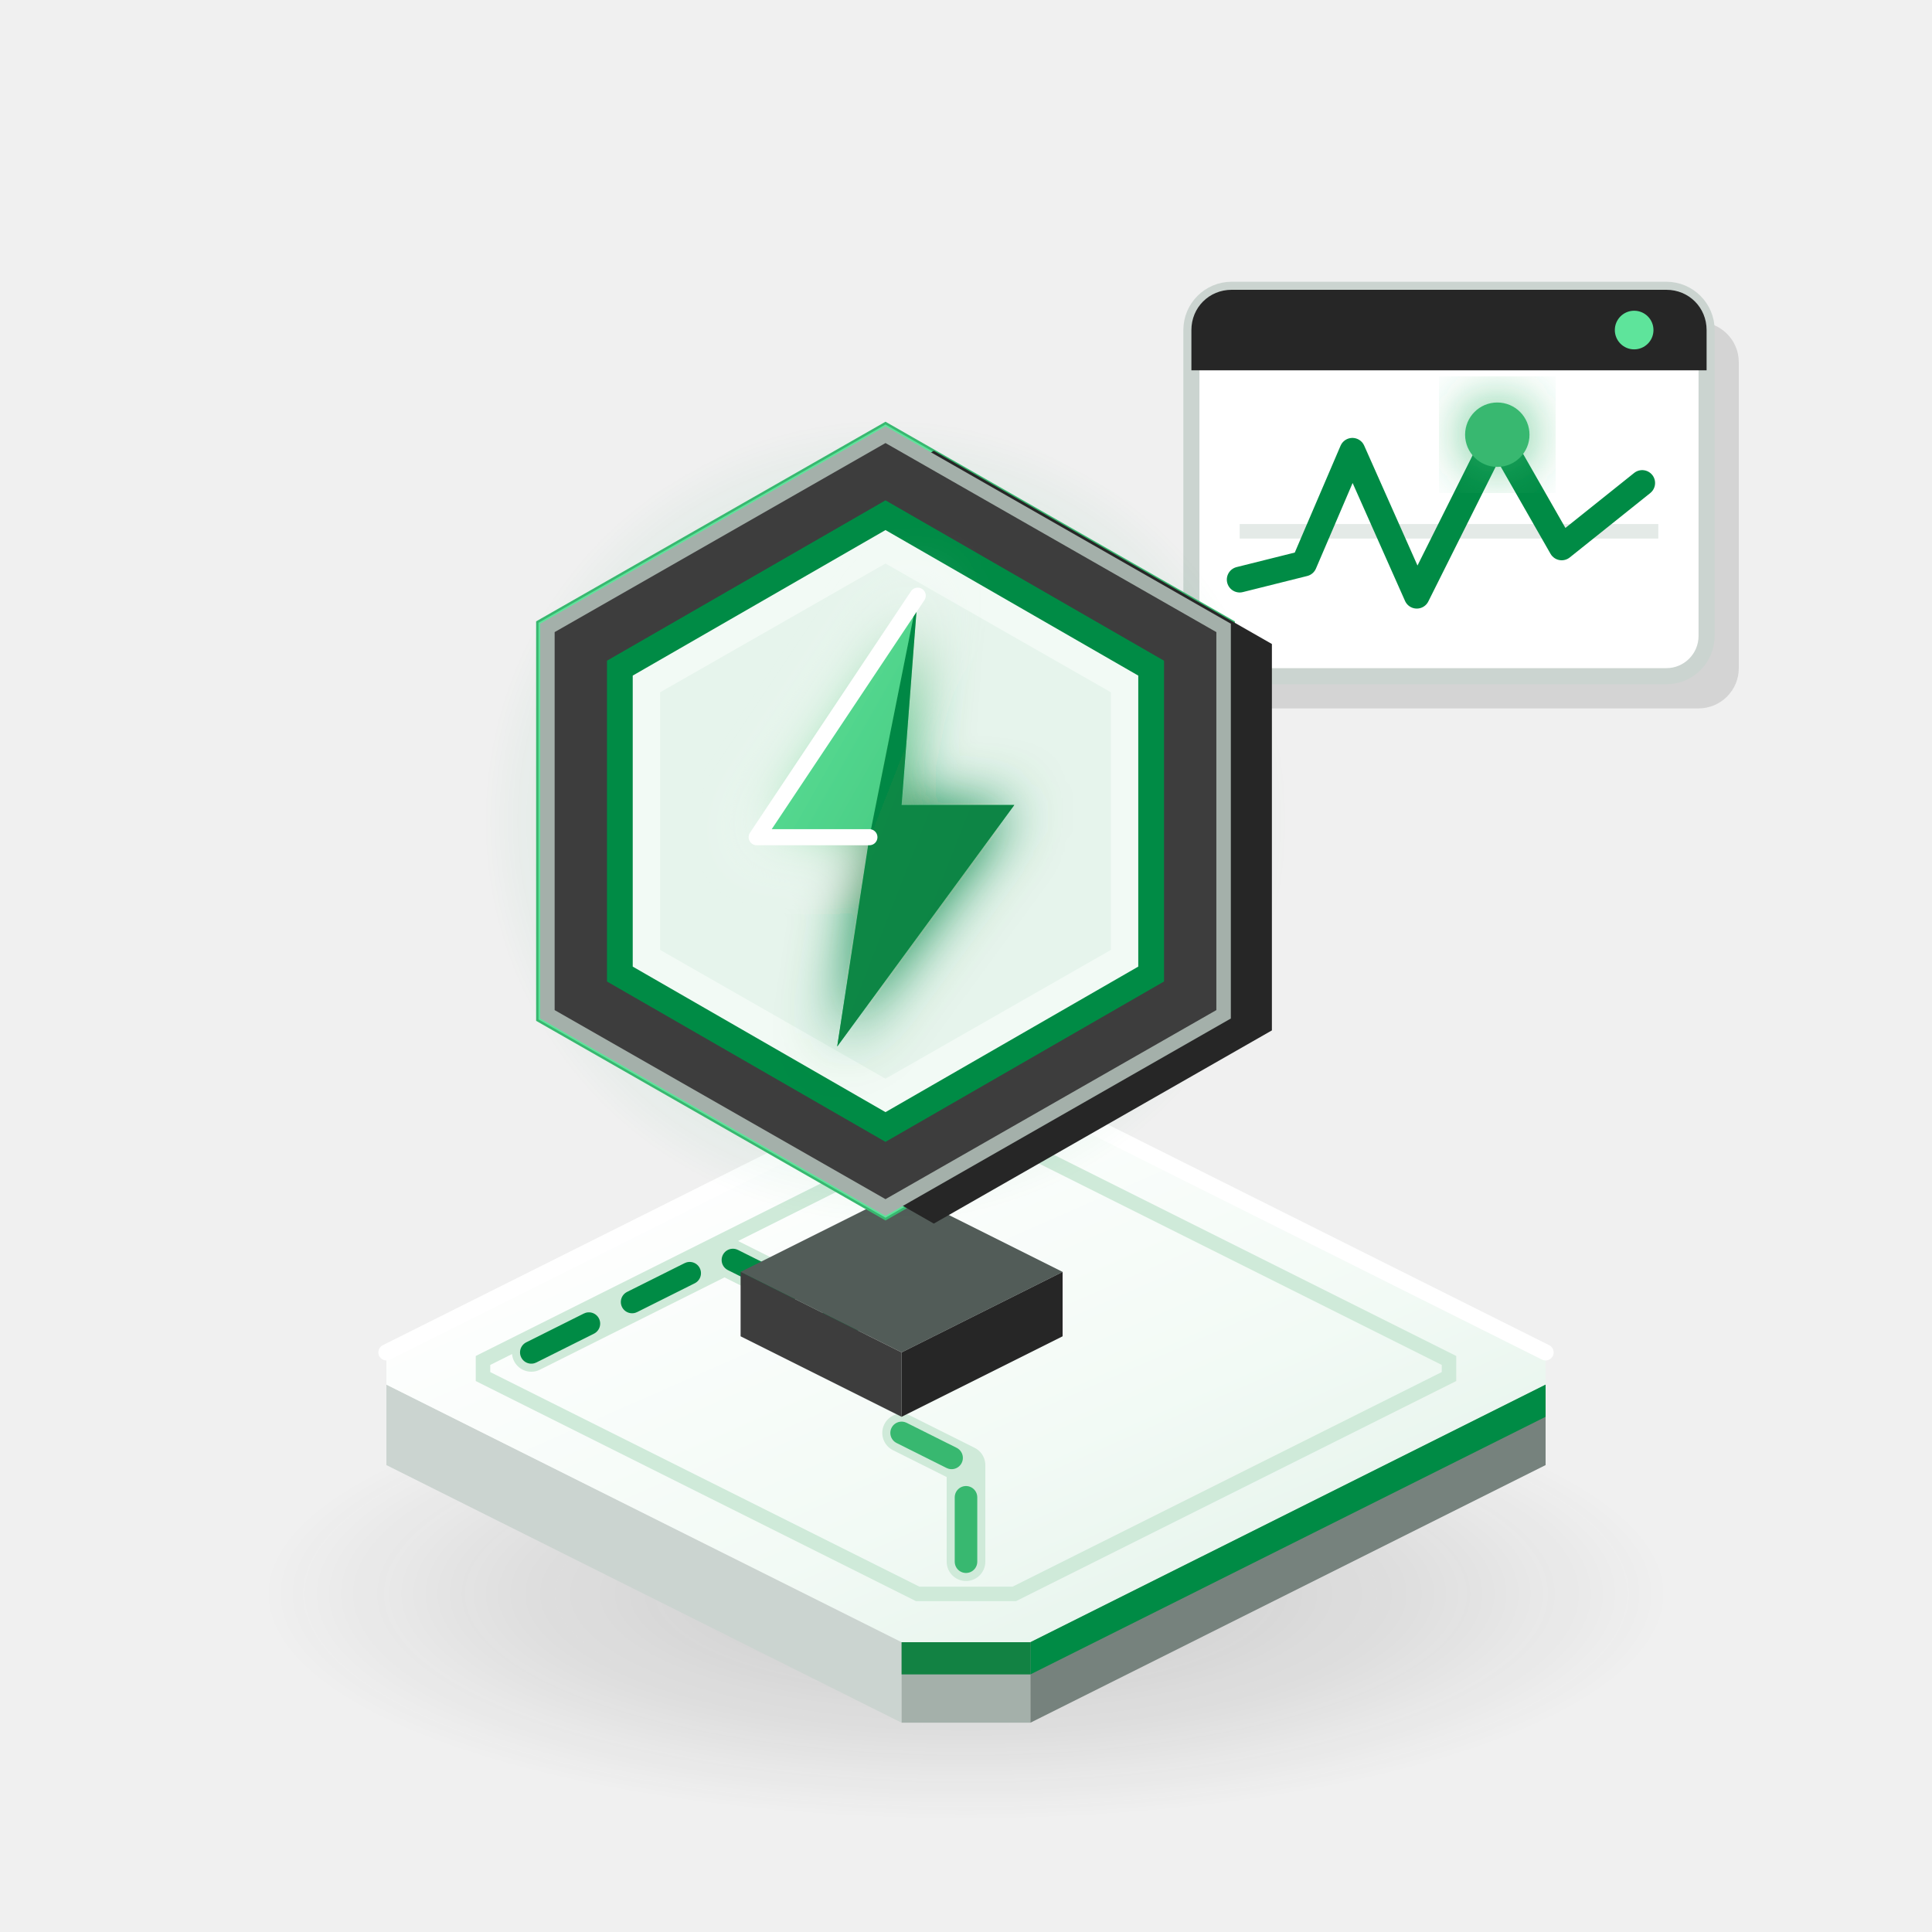
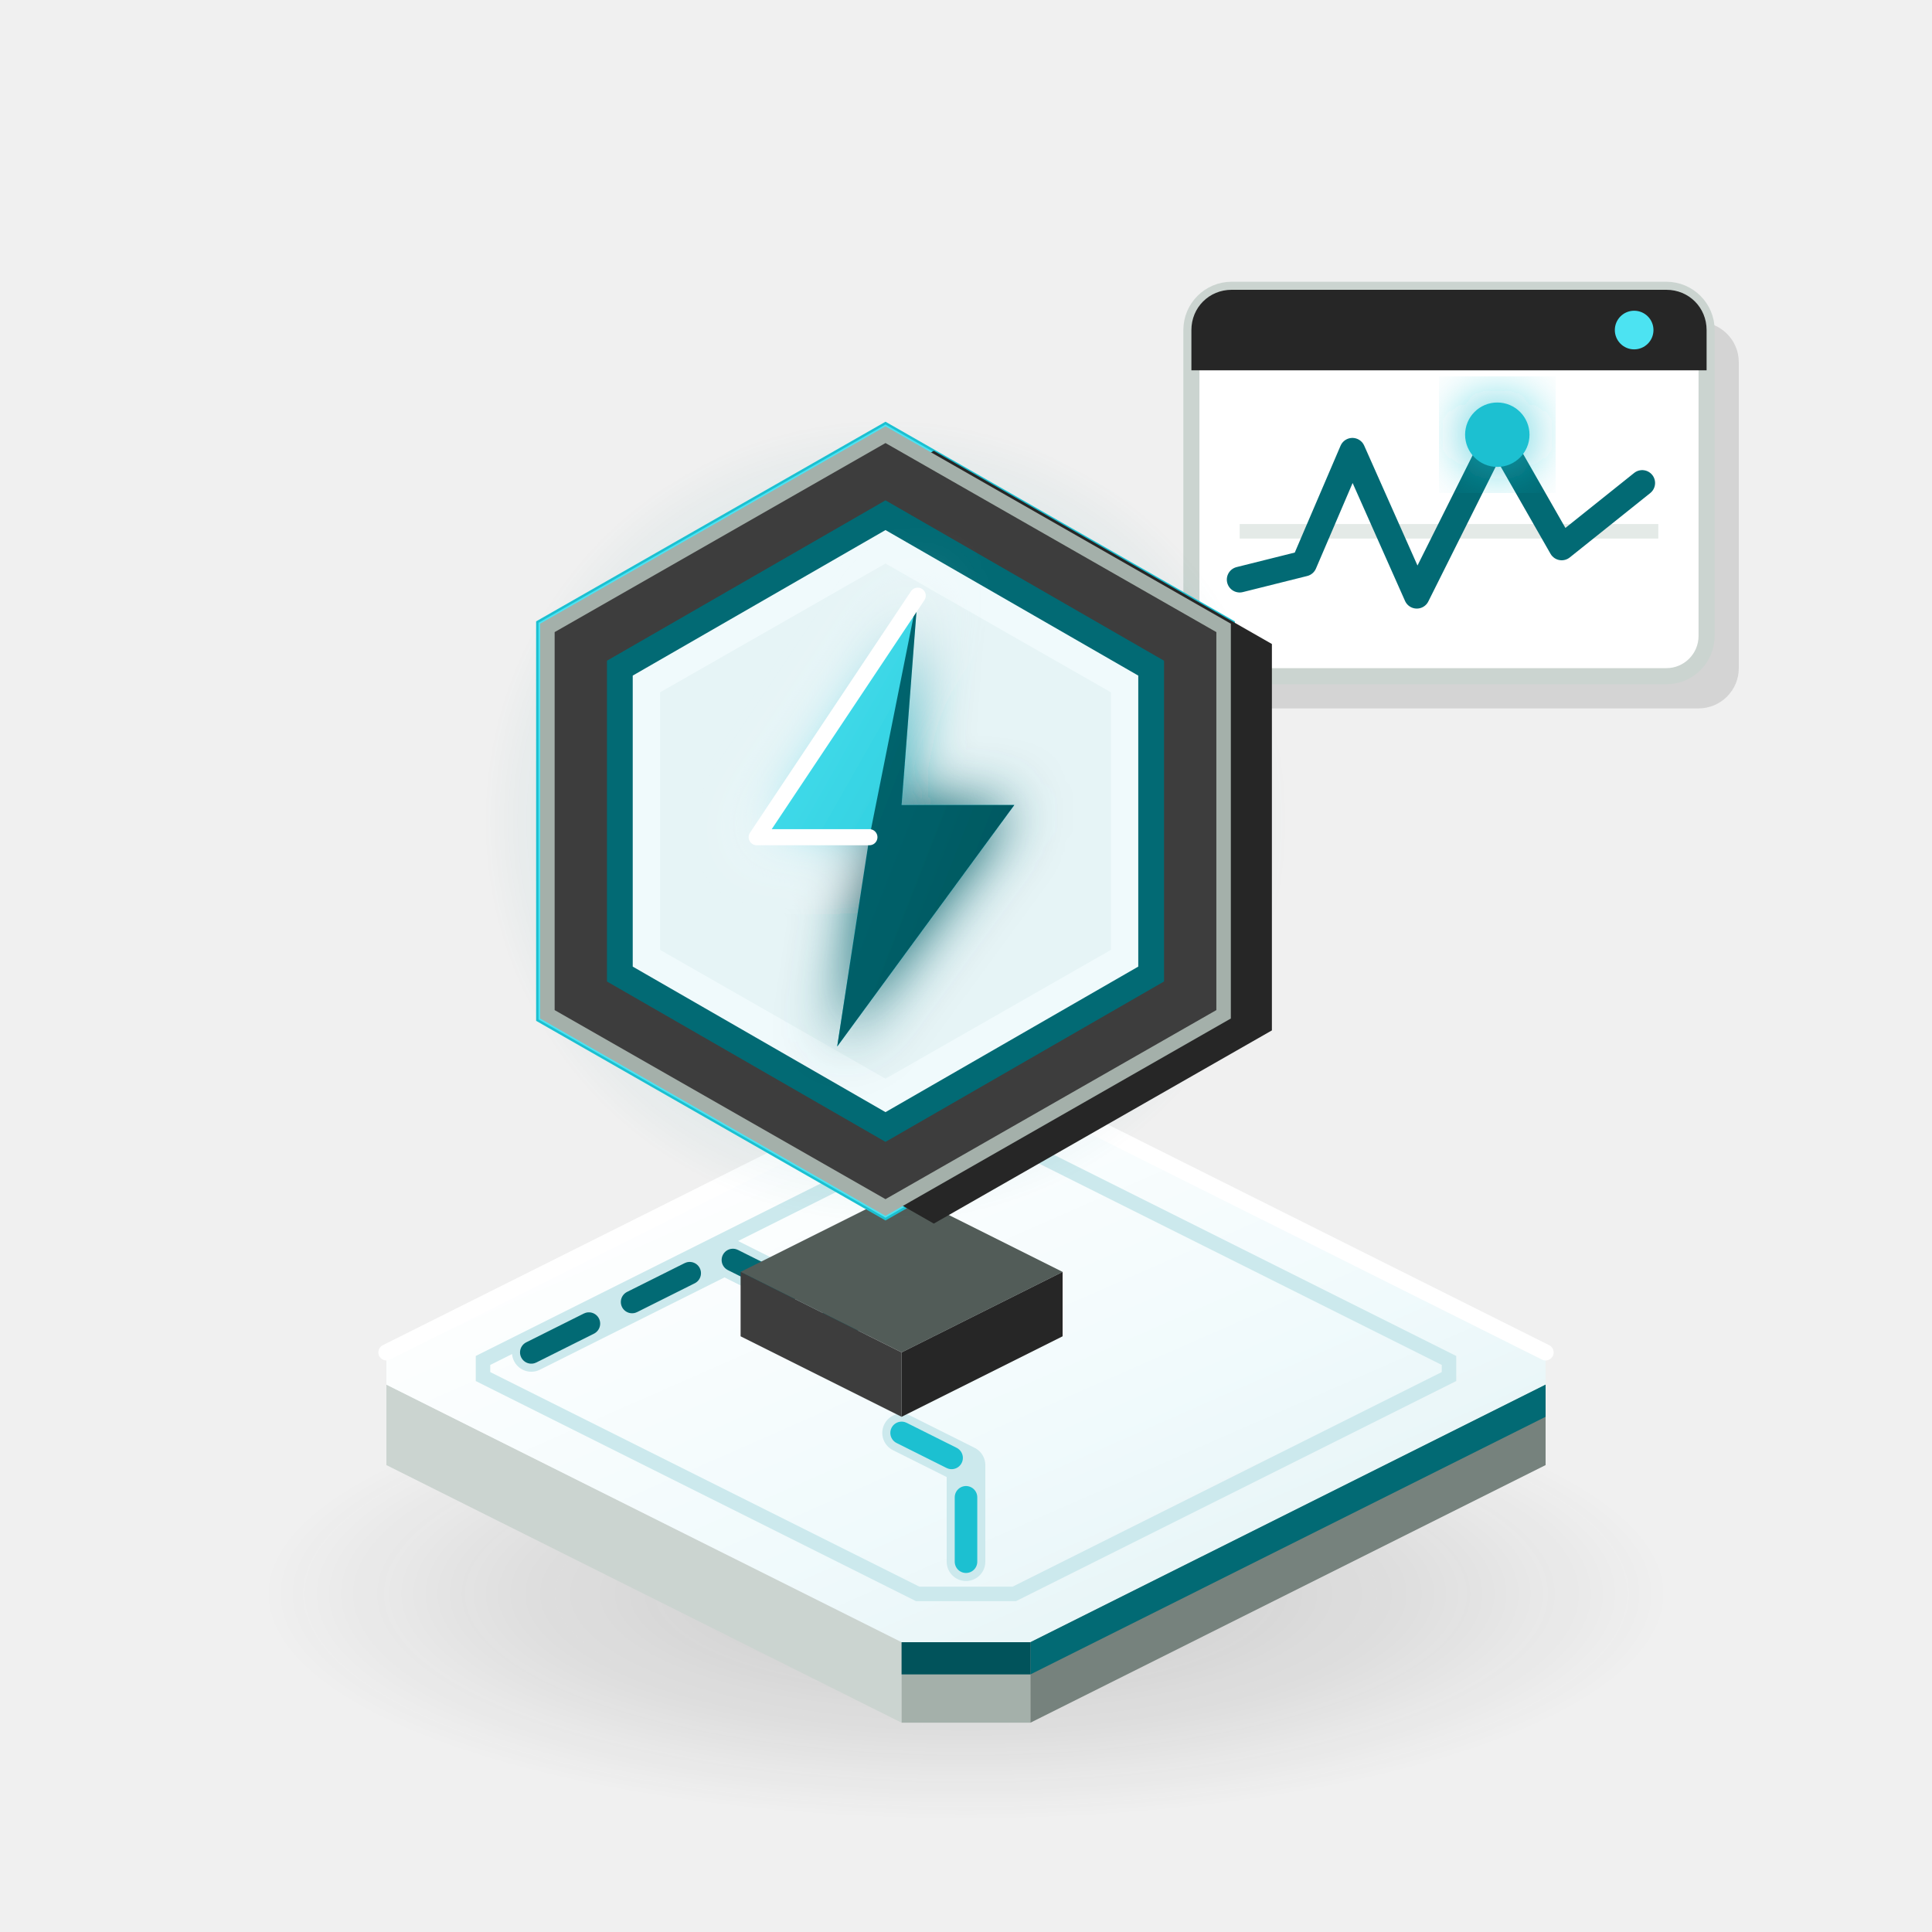
<svg xmlns="http://www.w3.org/2000/svg" viewBox="0 0 120 120" width="120" height="120" fill="none">
  <defs>
    <radialGradient id="ems-shadow" cx="50%" cy="50%" r="50%">
      <stop offset="0%" stop-color="#262626" stop-opacity="0.20" />
      <stop offset="65%" stop-color="#262626" stop-opacity="0.08" />
      <stop offset="100%" stop-color="#262626" stop-opacity="0" />
    </radialGradient>
    <linearGradient id="ems-deck" x1="20%" y1="15%" x2="85%" y2="85%">
      <stop offset="0%" stop-color="#FFFFFF" />
-       <stop offset="65%" stop-color="#F2FAF5" />
-       <stop offset="100%" stop-color="#E6F4EC" />
+       <stop offset="65%" stop-color="#F0FAFC" />
+       <stop offset="100%" stop-color="#E6F4F6" />
    </linearGradient>
    <radialGradient id="ems-core-halo" cx="50%" cy="50%" r="50%">
-       <stop offset="0%" stop-color="#5EE49B" stop-opacity="0.35" />
-       <stop offset="100%" stop-color="#008B45" stop-opacity="0" />
+       <stop offset="0%" stop-color="#4CE3F2" stop-opacity="0.35" />
+       <stop offset="100%" stop-color="#026A74" stop-opacity="0" />
    </radialGradient>
    <linearGradient id="ems-bolt-left" x1="0%" y1="0%" x2="100%" y2="100%">
-       <stop offset="0%" stop-color="#5EE49B" />
-       <stop offset="100%" stop-color="#38B870" />
+       <stop offset="0%" stop-color="#4CE3F2" />
+       <stop offset="100%" stop-color="#1CC0D1" />
    </linearGradient>
    <linearGradient id="ems-bolt-right" x1="0%" y1="0%" x2="100%" y2="100%">
-       <stop offset="0%" stop-color="#008B45" />
-       <stop offset="100%" stop-color="#128243" />
+       <stop offset="0%" stop-color="#026A74" />
+       <stop offset="100%" stop-color="#01535B" />
    </linearGradient>
    <filter id="ems-glow" x="-40%" y="-40%" width="180%" height="180%">
      <feGaussianBlur stdDeviation="1.8" result="blur" />
      <feMerge>
        <feMergeNode in="blur" />
        <feMergeNode in="SourceGraphic" />
      </feMerge>
    </filter>
    <style>
      .ems-bolt { animation: ems-float 2.8s ease-in-out infinite; }
      .ems-ring-1 { animation: ems-ripple 2.6s ease-out 0s infinite; }
      .ems-ring-2 { animation: ems-ripple 2.6s ease-out 1.3s infinite; }
      .ems-bus { stroke-dasharray: 4 3; animation: ems-flow 1.2s linear infinite; }
      .ems-peak { animation: ems-pulse 2s ease-in-out infinite; }
      @keyframes ems-float {
        0%, 100% { transform: translateY(0px); }
        50% { transform: translateY(-2.5px); }
      }
      @keyframes ems-ripple {
        0% { transform: scale(0.75); opacity: 0.78; }
        100% { transform: scale(1.45); opacity: 0; }
      }
      @keyframes ems-flow {
        from { stroke-dashoffset: 14; }
        to { stroke-dashoffset: 0; }
      }
      @keyframes ems-pulse {
        0%, 100% { transform: scale(1); opacity: 1; }
        50% { transform: scale(1.38); opacity: 0.55; }
      }
      @media (prefers-reduced-motion: reduce) {
        *, *::before, *::after { animation: none !important; }
      }
    </style>
  </defs>
  <ellipse cx="60" cy="99" rx="44" ry="14" fill="url(#ems-shadow)" />
  <g id="ems-plinth">
    <polygon points="24,86 56,102 56,107 24,91" fill="#CBD4D0" />
    <polygon points="56,102 64,102 64,107 56,107" fill="#A4B0AA" />
    <polygon points="64,102 96,86 96,91 64,107" fill="#76827D" />
    <polygon points="56,68 64,68 96,84 96,86 64,102 56,102 24,86 24,84" fill="url(#ems-deck)" />
    <polyline points="24,84 56,68 64,68 96,84" stroke="#FFFFFF" stroke-width="1" stroke-linecap="round" />
-     <polygon points="57,71 63,71 90,84.5 90,85.5 63,99 57,99 30,85.5 30,84.5" fill="none" stroke="#CFEAD9" stroke-width="0.9" />
-     <polygon points="64,102 96,86 96,88 64,104" fill="#008B45" />
-     <polygon points="56,102 64,102 64,104 56,104" fill="#128243" />
+     <polygon points="57,71 63,71 90,84.5 90,85.5 63,99 57,99 30,85.5 30,84.5" fill="none" stroke="#CCE9ED" stroke-width="0.9" />
+     <polygon points="64,102 96,86 96,88 64,104" fill="#026A74" />
+     <polygon points="56,102 64,102 64,104 56,104" fill="#01535B" />
  </g>
  <g id="ems-busbars">
-     <path d="M 33,84 L 45,78 L 53,82" stroke="#CFEAD9" stroke-width="2.4" stroke-linecap="round" stroke-linejoin="round" />
-     <path class="ems-bus" d="M 33,84 L 45,78 L 53,82" stroke="#008B45" stroke-width="1.4" stroke-linecap="round" stroke-linejoin="round" />
-     <path d="M 60,97 L 60,91 L 56,89" stroke="#CFEAD9" stroke-width="2.4" stroke-linecap="round" stroke-linejoin="round" />
-     <path class="ems-bus" d="M 60,97 L 60,91 L 56,89" stroke="#38B870" stroke-width="1.4" stroke-linecap="round" stroke-linejoin="round" />
+     <path d="M 33,84 L 45,78 L 53,82" stroke="#CCE9ED" stroke-width="2.4" stroke-linecap="round" stroke-linejoin="round" />
+     <path class="ems-bus" d="M 33,84 L 45,78 L 53,82" stroke="#026A74" stroke-width="1.4" stroke-linecap="round" stroke-linejoin="round" />
+     <path d="M 60,97 L 60,91 L 56,89" stroke="#CCE9ED" stroke-width="2.4" stroke-linecap="round" stroke-linejoin="round" />
+     <path class="ems-bus" d="M 60,97 L 60,91 L 56,89" stroke="#1CC0D1" stroke-width="1.4" stroke-linecap="round" stroke-linejoin="round" />
  </g>
  <g id="ems-waveform">
    <rect x="74" y="18" width="32" height="24" rx="2.5" fill="#262626" opacity="0.14" transform="translate(2, 2)" />
    <rect x="74" y="18" width="32" height="24" rx="2.5" fill="#FFFFFF" stroke="#CBD4D0" stroke-width="1" />
    <path d="M 74 20.5 C 74 19.1 75.1 18 76.5 18 L 103.5 18 C 104.9 18 106 19.1 106 20.5 L 106 23 L 74 23 Z" fill="#262626" />
-     <circle cx="101.5" cy="20.5" r="1.2" fill="#5EE49B" />
+     <circle cx="101.5" cy="20.5" r="1.2" fill="#4CE3F2" />
    <line x1="77" y1="33" x2="103" y2="33" stroke="#E4EAE7" stroke-width="0.9" />
-     <path d="M 77,36 L 81,35 L 84,28 L 88,37 L 93,27 L 97,34 L 102,30" stroke="#008B45" stroke-width="1.6" stroke-linecap="round" stroke-linejoin="round" />
+     <path d="M 77,36 L 81,35 L 84,28 L 88,37 L 93,27 L 97,34 L 102,30" stroke="#026A74" stroke-width="1.6" stroke-linecap="round" stroke-linejoin="round" />
    <g transform="translate(93, 27)">
-       <circle class="ems-peak" cx="0" cy="0" r="2" fill="#38B870" filter="url(#ems-glow)" />
+       <circle class="ems-peak" cx="0" cy="0" r="2" fill="#1CC0D1" filter="url(#ems-glow)" />
    </g>
  </g>
  <g id="ems-core">
    <polygon points="46,79 56,74 66,79 56,84" fill="#525C58" />
    <polygon points="46,79 56,84 56,88 46,83" fill="#3D3D3D" />
    <polygon points="56,84 66,79 66,83 56,88" fill="#262626" />
    <g transform="translate(55, 51)">
      <circle cx="0" cy="0" r="25" fill="url(#ems-core-halo)" />
-       <polygon class="ems-ring-1" points="0,-24 21,-12 21,12 0,24 -21,12 -21,-12" stroke="#38B870" stroke-width="1.4" />
-       <polygon class="ems-ring-2" points="0,-24 21,-12 21,12 0,24 -21,12 -21,-12" stroke="#5EE49B" stroke-width="1.1" />
+       <polygon class="ems-ring-1" points="0,-24 21,-12 21,12 0,24 -21,12 -21,-12" stroke="#1CC0D1" stroke-width="1.4" />
+       <polygon class="ems-ring-2" points="0,-24 21,-12 21,12 0,24 -21,12 -21,-12" stroke="#4CE3F2" stroke-width="1.1" />
    </g>
    <polygon points="58,28 79,40 79,64 58,76 37,64 37,40" fill="#262626" />
    <polygon points="55,27 76,39 76,63 55,75 34,63 34,39" fill="#3D3D3D" stroke="#A4B0AA" stroke-width="0.9" />
-     <polygon points="55,32 71.5,41.5 71.5,60.5 55,70 38.5,60.5 38.5,41.5" fill="#F2FAF5" stroke="#008B45" stroke-width="1.6" />
-     <polygon points="55,35 69,43 69,59 55,67 41,59 41,43" fill="#E6F4EC" />
+     <polygon points="55,32 71.5,41.5 71.5,60.5 55,70 38.5,60.5 38.5,41.5" fill="#F0FAFC" stroke="#026A74" stroke-width="1.6" />
+     <polygon points="55,35 69,43 69,59 55,67 41,59 41,43" fill="#E6F4F6" />
    <g transform="translate(55, 51)">
      <g class="ems-bolt" filter="url(#ems-glow)">
        <polygon points="2,-14 -8,1 -1,1 -3,14 8,-1 1,-1" fill="url(#ems-bolt-left)" />
        <polygon points="2,-14 -1,1 -3,14 8,-1 1,-1" fill="url(#ems-bolt-right)" />
        <polyline points="2,-14 -8,1 -1,1" stroke="#FFFFFF" stroke-width="1" stroke-linecap="round" stroke-linejoin="round" />
      </g>
    </g>
  </g>
</svg>
